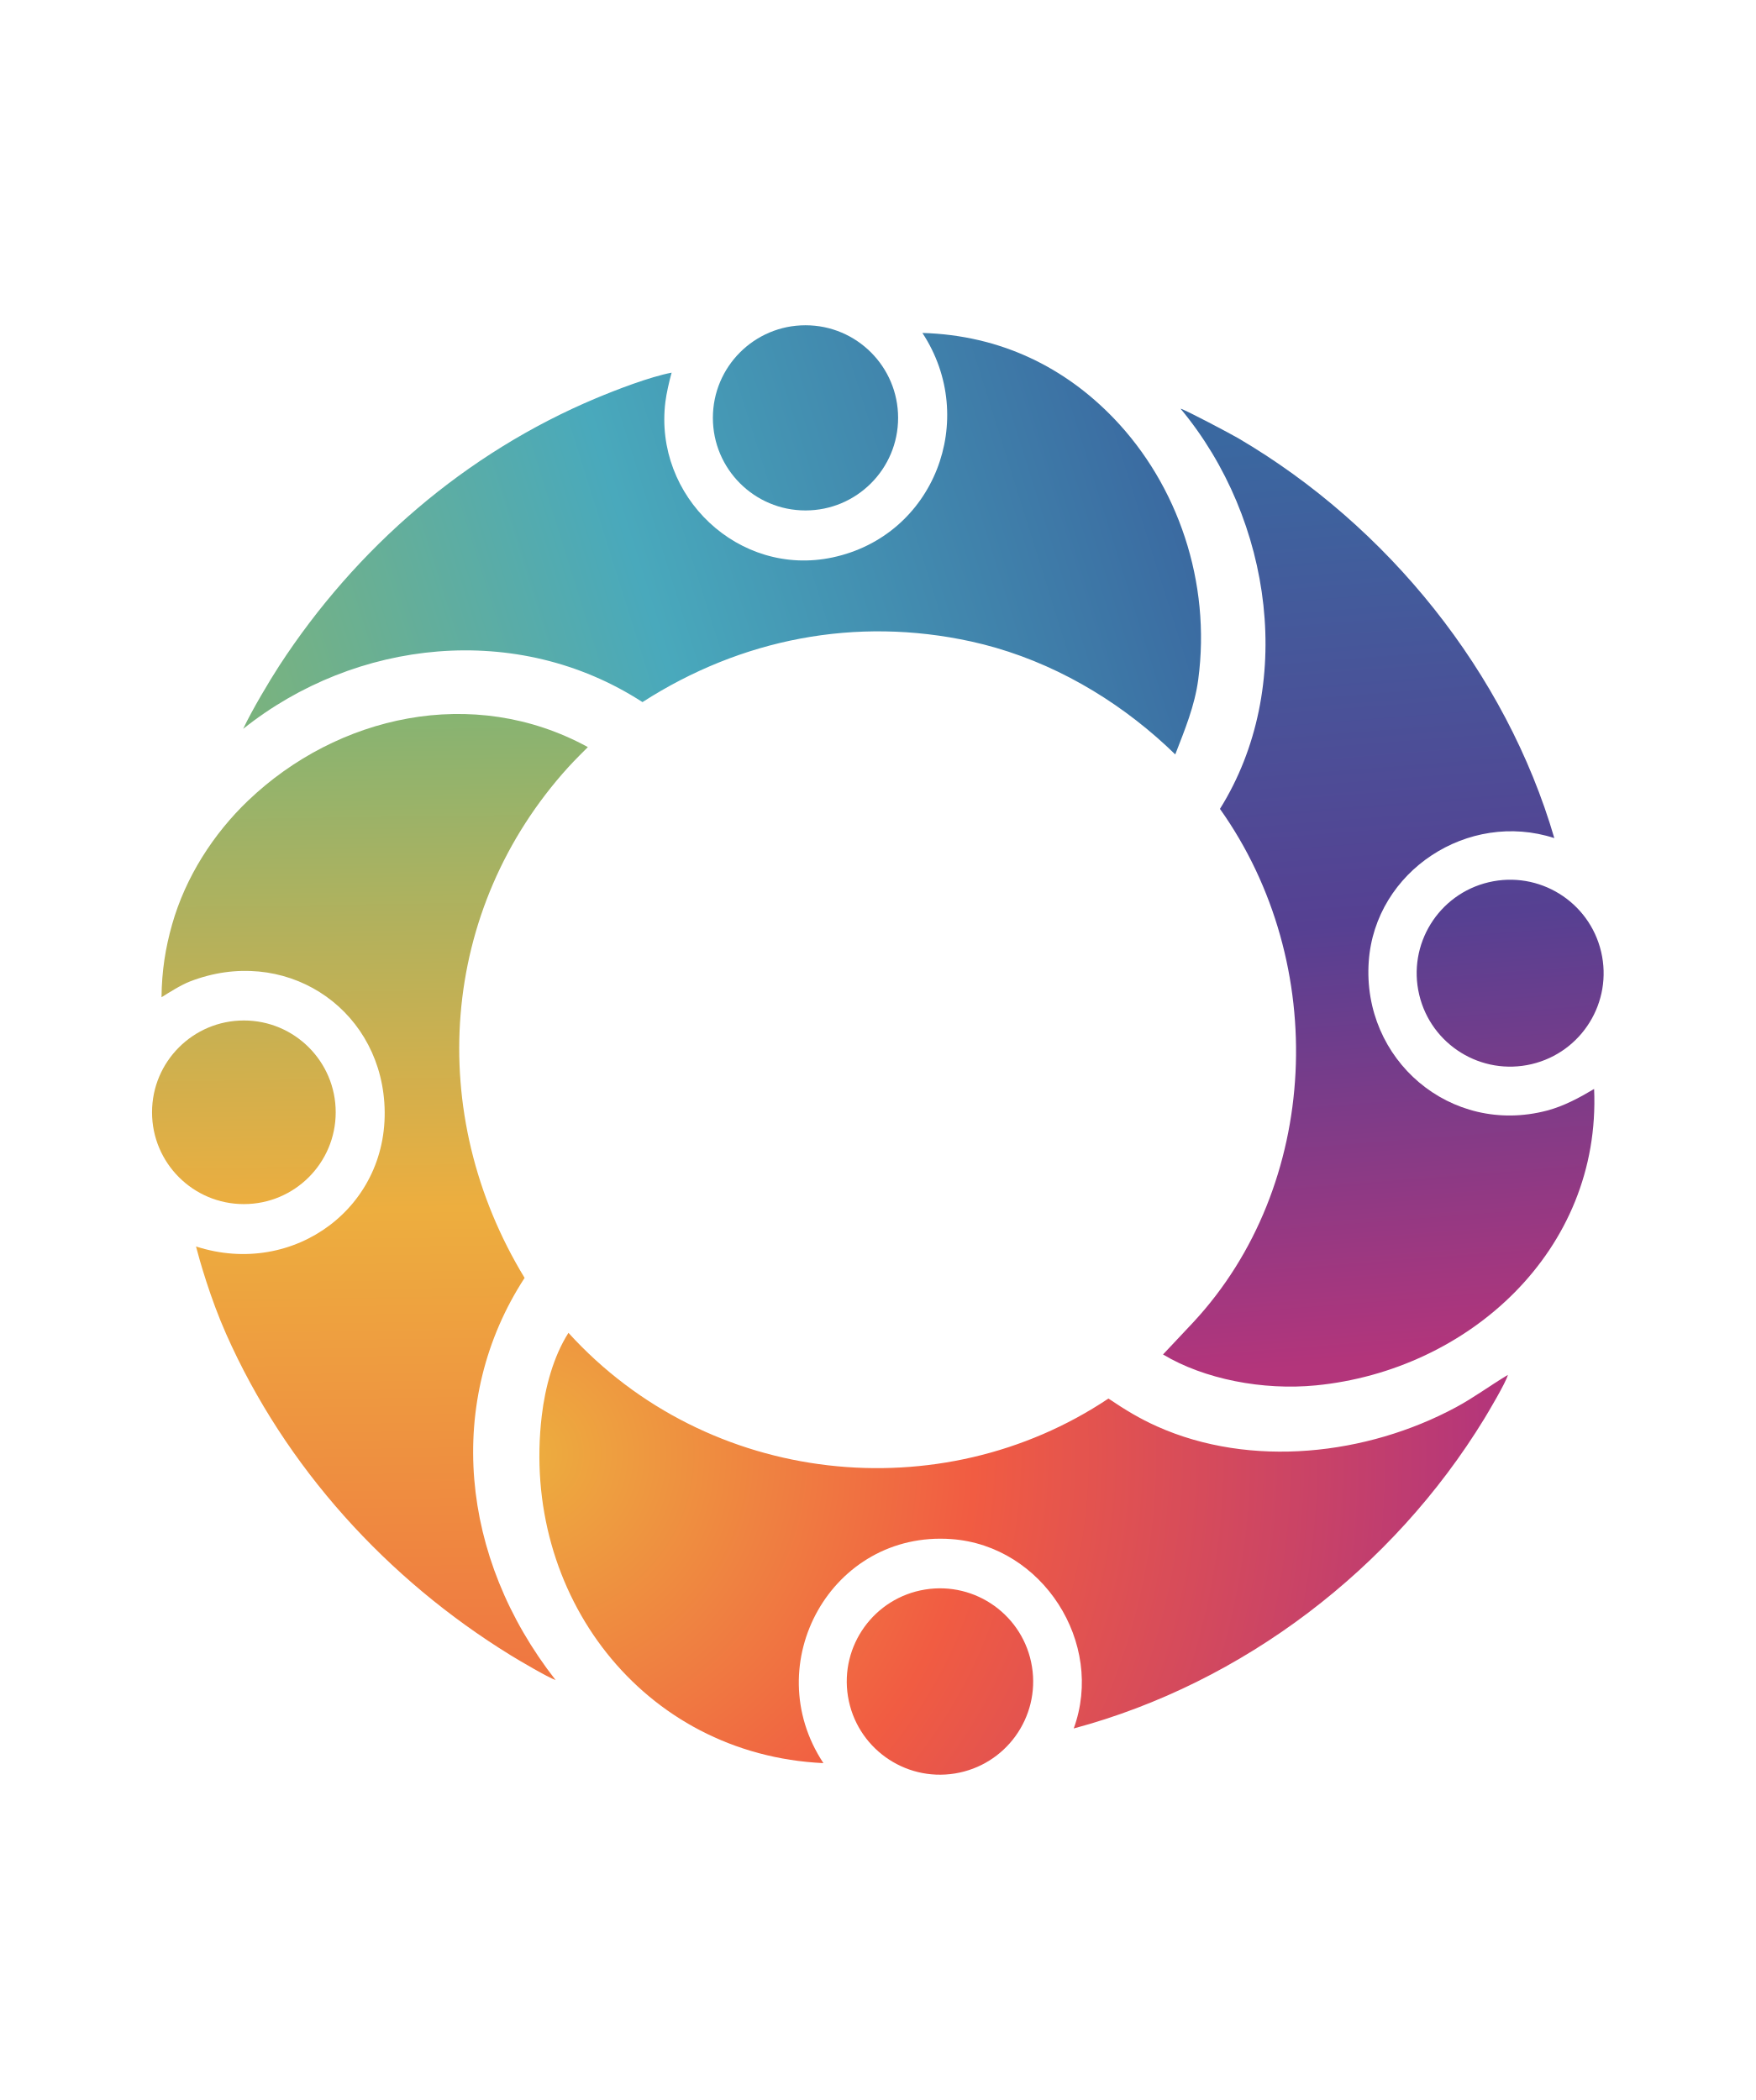
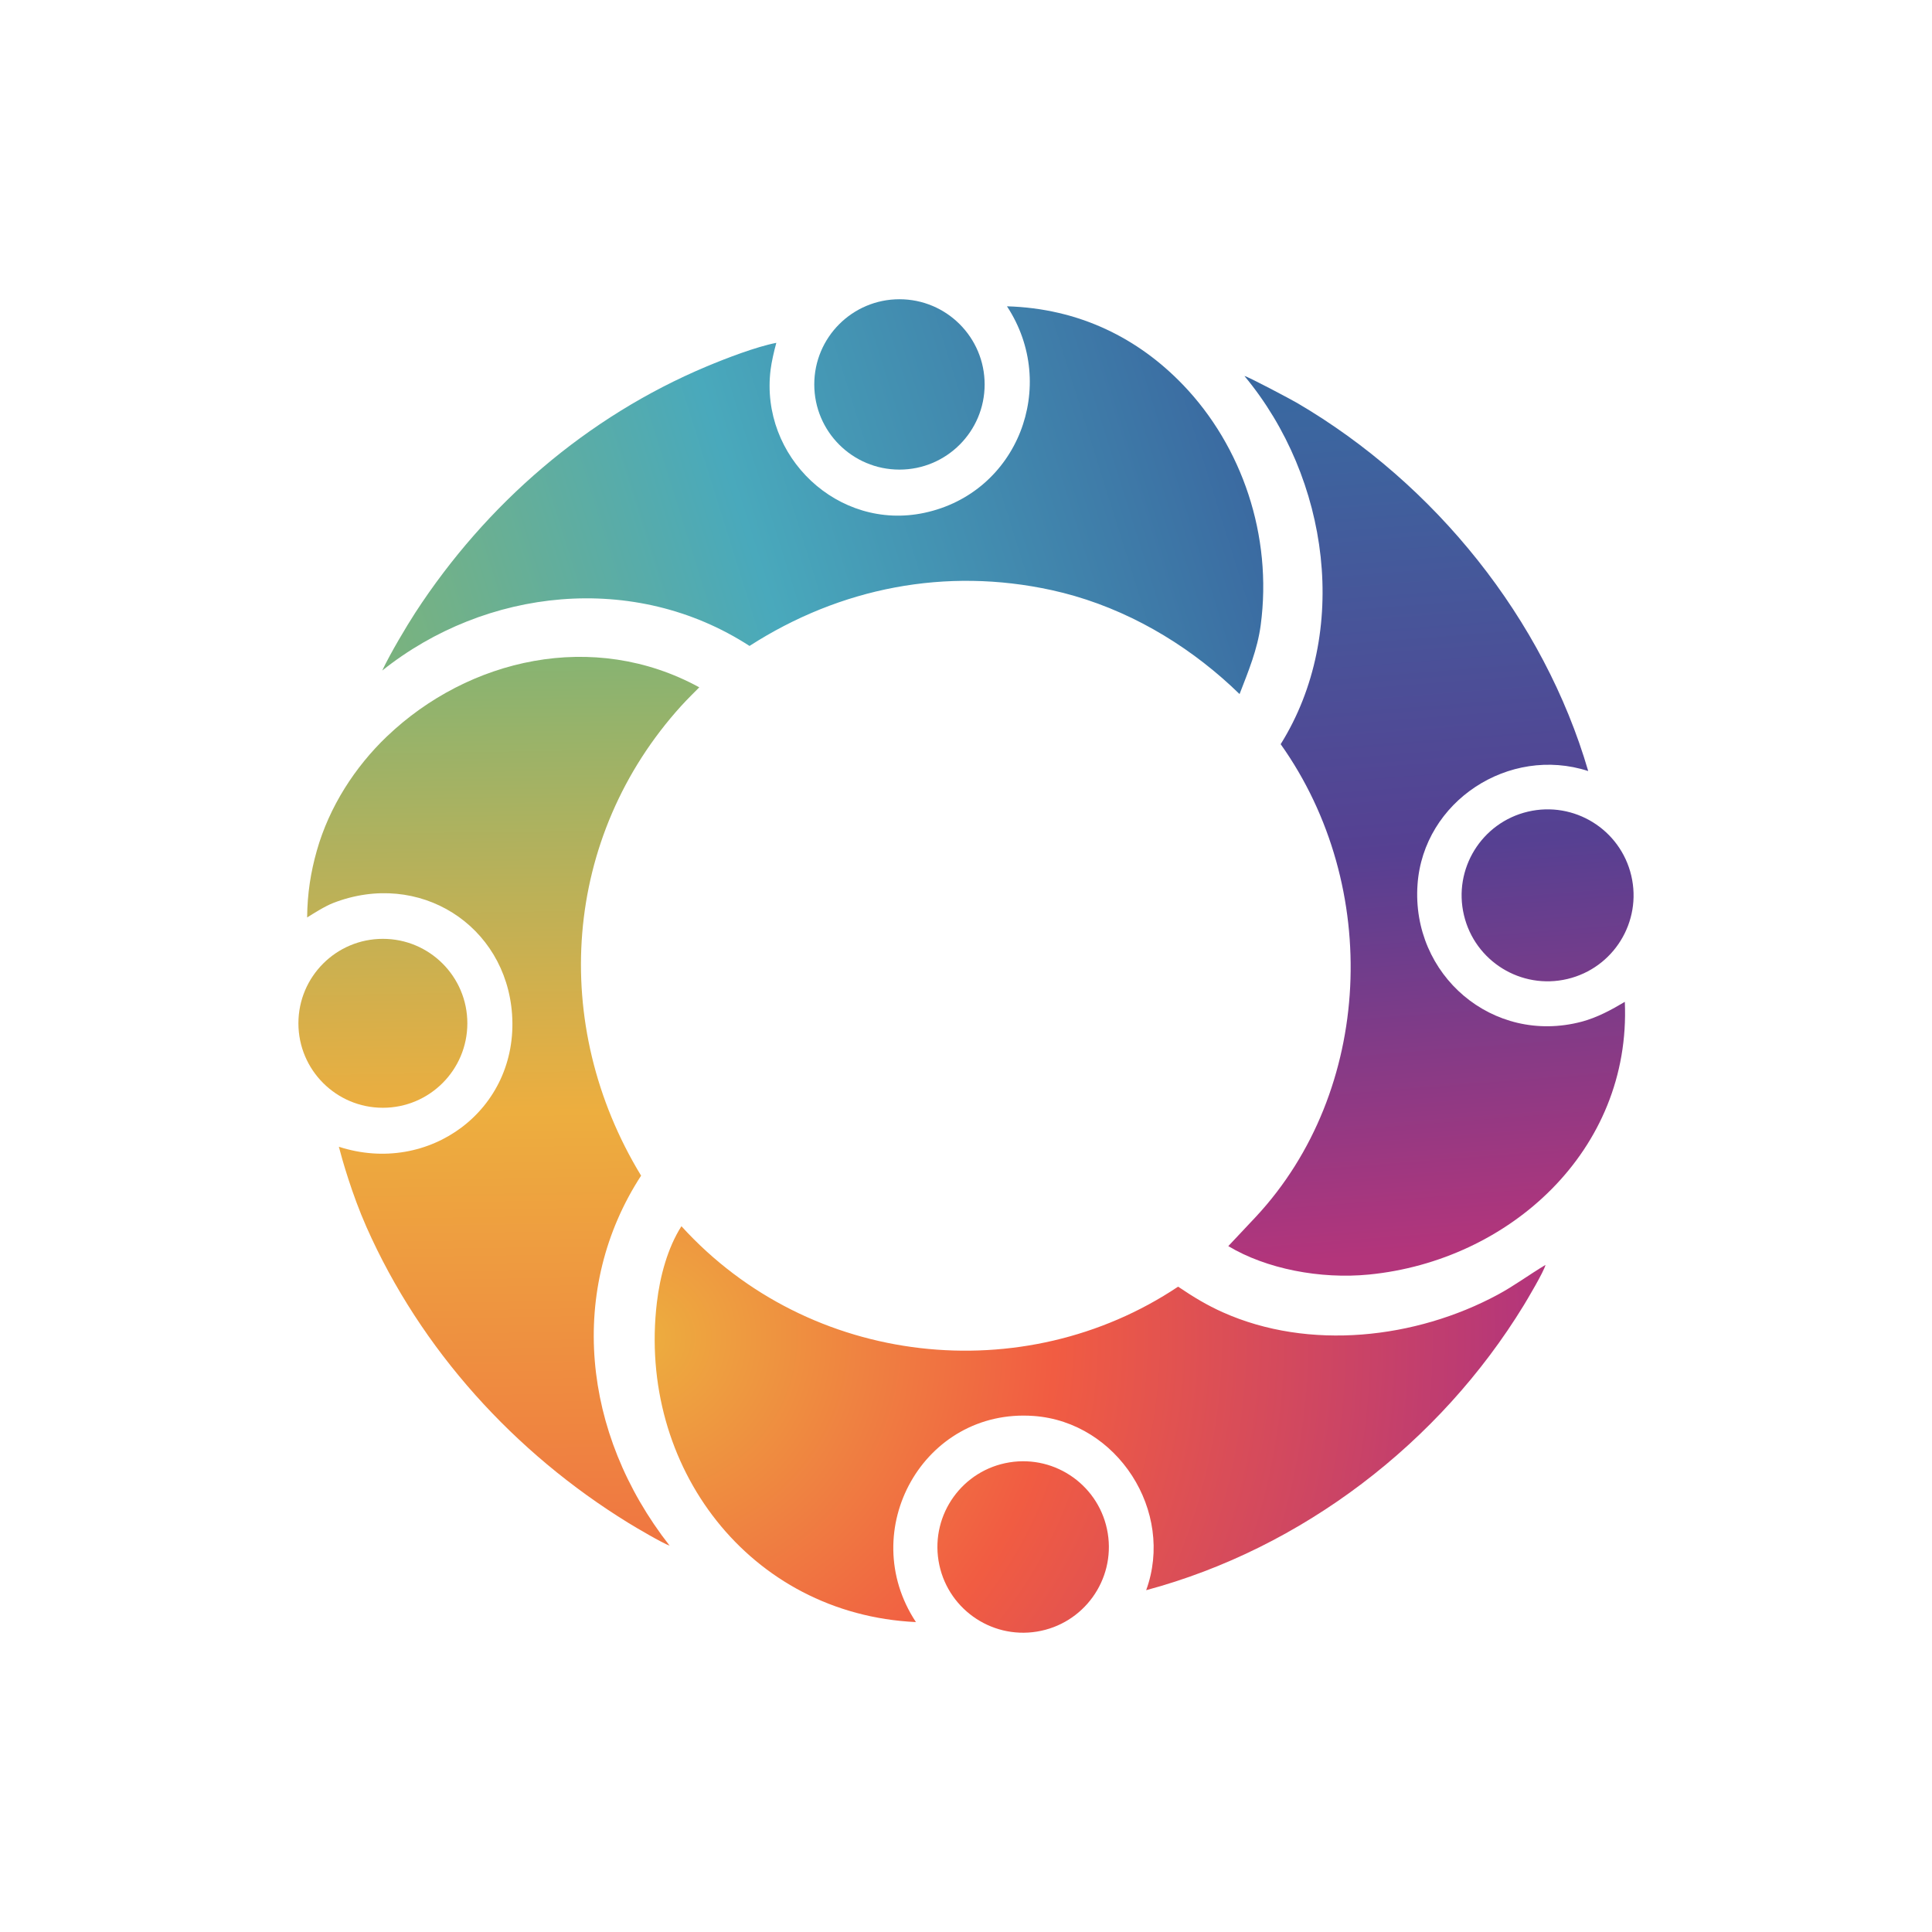
- <svg xmlns="http://www.w3.org/2000/svg" xmlns:xlink="http://www.w3.org/1999/xlink" id="Layer_1" data-name="Layer 1" viewBox="0 0 720 861.4">
+ <svg xmlns="http://www.w3.org/2000/svg" xmlns:xlink="http://www.w3.org/1999/xlink" id="Layer_1" data-name="Layer 1" viewBox="-70.7 0 861.4 861.4">
  <defs>
    <style>
      .cls-1 {
        fill: url(#linear-gradient-2);
      }

      .cls-2 {
        fill: url(#linear-gradient-4);
      }

      .cls-3 {
        fill: url(#radial-gradient);
      }

      .cls-4 {
        fill: url(#linear-gradient-3);
      }

      .cls-5 {
        fill: url(#linear-gradient-5);
      }

      .cls-6 {
        fill: url(#radial-gradient-2);
      }

      .cls-7 {
        fill: url(#linear-gradient-6);
      }

      .cls-8 {
        fill: url(#linear-gradient);
      }
    </style>
    <radialGradient id="radial-gradient" cx="216.09" cy="596.31" fx="216.09" fy="596.31" r="398.86" gradientUnits="userSpaceOnUse">
      <stop offset="0" stop-color="#edae3f" />
      <stop offset=".46" stop-color="#f15c42" />
      <stop offset="1" stop-color="#b3357b" />
    </radialGradient>
    <radialGradient id="radial-gradient-2" cx="216.09" cy="596.31" fx="216.09" fy="596.31" r="398.86" gradientTransform="translate(115.46 -52.84) rotate(9.22)" xlink:href="#radial-gradient" />
    <linearGradient id="linear-gradient" x1="160.07" y1="792.37" x2="150.76" y2="161.69" gradientUnits="userSpaceOnUse">
      <stop offset="0" stop-color="#f15842" />
      <stop offset=".47" stop-color="#edae3f" />
      <stop offset=".81" stop-color="#81b475" />
    </linearGradient>
    <linearGradient id="linear-gradient-2" x1="104.98" y1="793.18" x2="95.68" y2="162.51" xlink:href="#linear-gradient" />
    <linearGradient id="linear-gradient-3" x1="569.79" y1="558.04" x2="540.02" y2="177.28" gradientUnits="userSpaceOnUse">
      <stop offset="0" stop-color="#b3357b" />
      <stop offset=".47" stop-color="#564092" />
      <stop offset="1" stop-color="#3a68a0" />
    </linearGradient>
    <linearGradient id="linear-gradient-4" x1="631.37" y1="553.22" x2="601.6" y2="172.46" gradientTransform="translate(108.28 -131.61) rotate(13.28)" xlink:href="#linear-gradient-3" />
    <linearGradient id="linear-gradient-5" x1="87.49" y1="322.26" x2="486.86" y2="197" gradientUnits="userSpaceOnUse">
      <stop offset="0" stop-color="#81b475" />
      <stop offset=".46" stop-color="#49a9bc" />
      <stop offset="1" stop-color="#3a68a0" />
    </linearGradient>
    <linearGradient id="linear-gradient-6" x1="66.16" y1="254.26" x2="465.53" y2="128.99" gradientUnits="userSpaceOnUse">
      <stop offset="0" stop-color="#81b475" />
      <stop offset=".44" stop-color="#49a9bc" />
      <stop offset="1" stop-color="#3a68a0" />
    </linearGradient>
  </defs>
  <g>
    <path class="cls-3" d="M597.03,577.28c-36.49,19.63-84.05,25.05-122.54,7.81-6.97-3.12-12.94-6.7-19.92-11.42-68.71,45.94-164.18,36.06-221.45-26.95-6.24,9.79-9.58,22.51-10.94,33.99-8.71,73.14,41.28,139.01,115.5,142.51-26.98-40.83,3.4-95.43,52.47-91.9,37.44,2.69,62.98,42.62,50.18,77.68,69.61-18.68,130.87-65.7,168.37-127.05,1.3-2.13,9.01-15.04,9.67-17.98-7.44,4.46-13.88,9.3-21.34,13.31Z" />
    <circle class="cls-6" cx="385.45" cy="689.76" r="38.22" transform="translate(-105.51 70.65) rotate(-9.22)" />
  </g>
  <g>
    <path class="cls-8" d="M101.85,328.3c-14.28,13.63-25.74,31.39-31.28,50.93-2.74,9.67-4.23,19.09-4.33,29.83,2.73-1.72,7.92-5.02,11.66-6.47,38.33-14.83,76.93,9.93,79.71,49.66,2.97,42.57-37.06,72.06-77.23,59.04,1.41,5.46,5.83,21.16,12.34,35.85,24.25,54.71,65.97,100.59,116.7,131.83,3.84,2.36,15.04,8.95,18.45,10.2-19.79-25.29-31.01-53.86-33.37-82.29-2.4-28.93,4.38-57.71,20.64-82.7-40.97-67.39-35-151.14,17.95-209.52,2.57-2.83,6.7-6.91,7.99-8.21-47.25-25.82-102.93-12.79-139.22,21.85Z" />
    <circle class="cls-1" cx="100.01" cy="456.25" r="37.66" />
  </g>
  <g>
    <path class="cls-4" d="M634.42,455.55c-39.55,10.41-75.95-20.85-73.1-61.2,2.62-37.12,40.82-62.03,76.1-50.57-19.8-67.8-68.23-128.03-129.7-164.07-2.74-1.61-21.83-11.74-23.57-12.07,38.03,45.72,47.18,114.47,16.15,164.16,45.21,63.61,41.08,154.62-10.96,210.61l-12.39,13.18c16.88,10.15,40.99,14.81,62.7,12.68,62.49-6.12,117-55.23,114.09-121.59-5.89,3.52-12.39,7.05-19.32,8.87Z" />
    <circle class="cls-2" cx="619.32" cy="399.16" r="38.33" transform="translate(-75.14 152.97) rotate(-13.28)" />
  </g>
  <g>
    <path class="cls-5" d="M456.78,171.61c-19.91-20.76-46.28-34.11-78.51-35.04,23.23,35.34,4.91,83.21-36.87,92.09-38.41,8.17-73.38-25-68.52-63.86.41-3.3,1.5-8.16,2.55-11.94-9,1.74-22.4,6.89-31.01,10.5-53.43,22.41-98.46,61.4-129.94,109.79-3.81,5.86-11.12,18.1-14.76,25.82,46.01-36.74,112.39-44.25,163.76-10.97,40.48-26.04,87.56-35.21,134.78-24.87,3.41.75,6.78,1.61,10.12,2.58,28.23,8.21,53.49,24.14,73.59,43.75,3.92-10.15,7.97-19.83,9.43-30.77,5.31-39.86-8.34-79.69-34.61-107.08Z" />
    <circle class="cls-7" cx="330.33" cy="171.4" r="37.98" />
  </g>
</svg>
